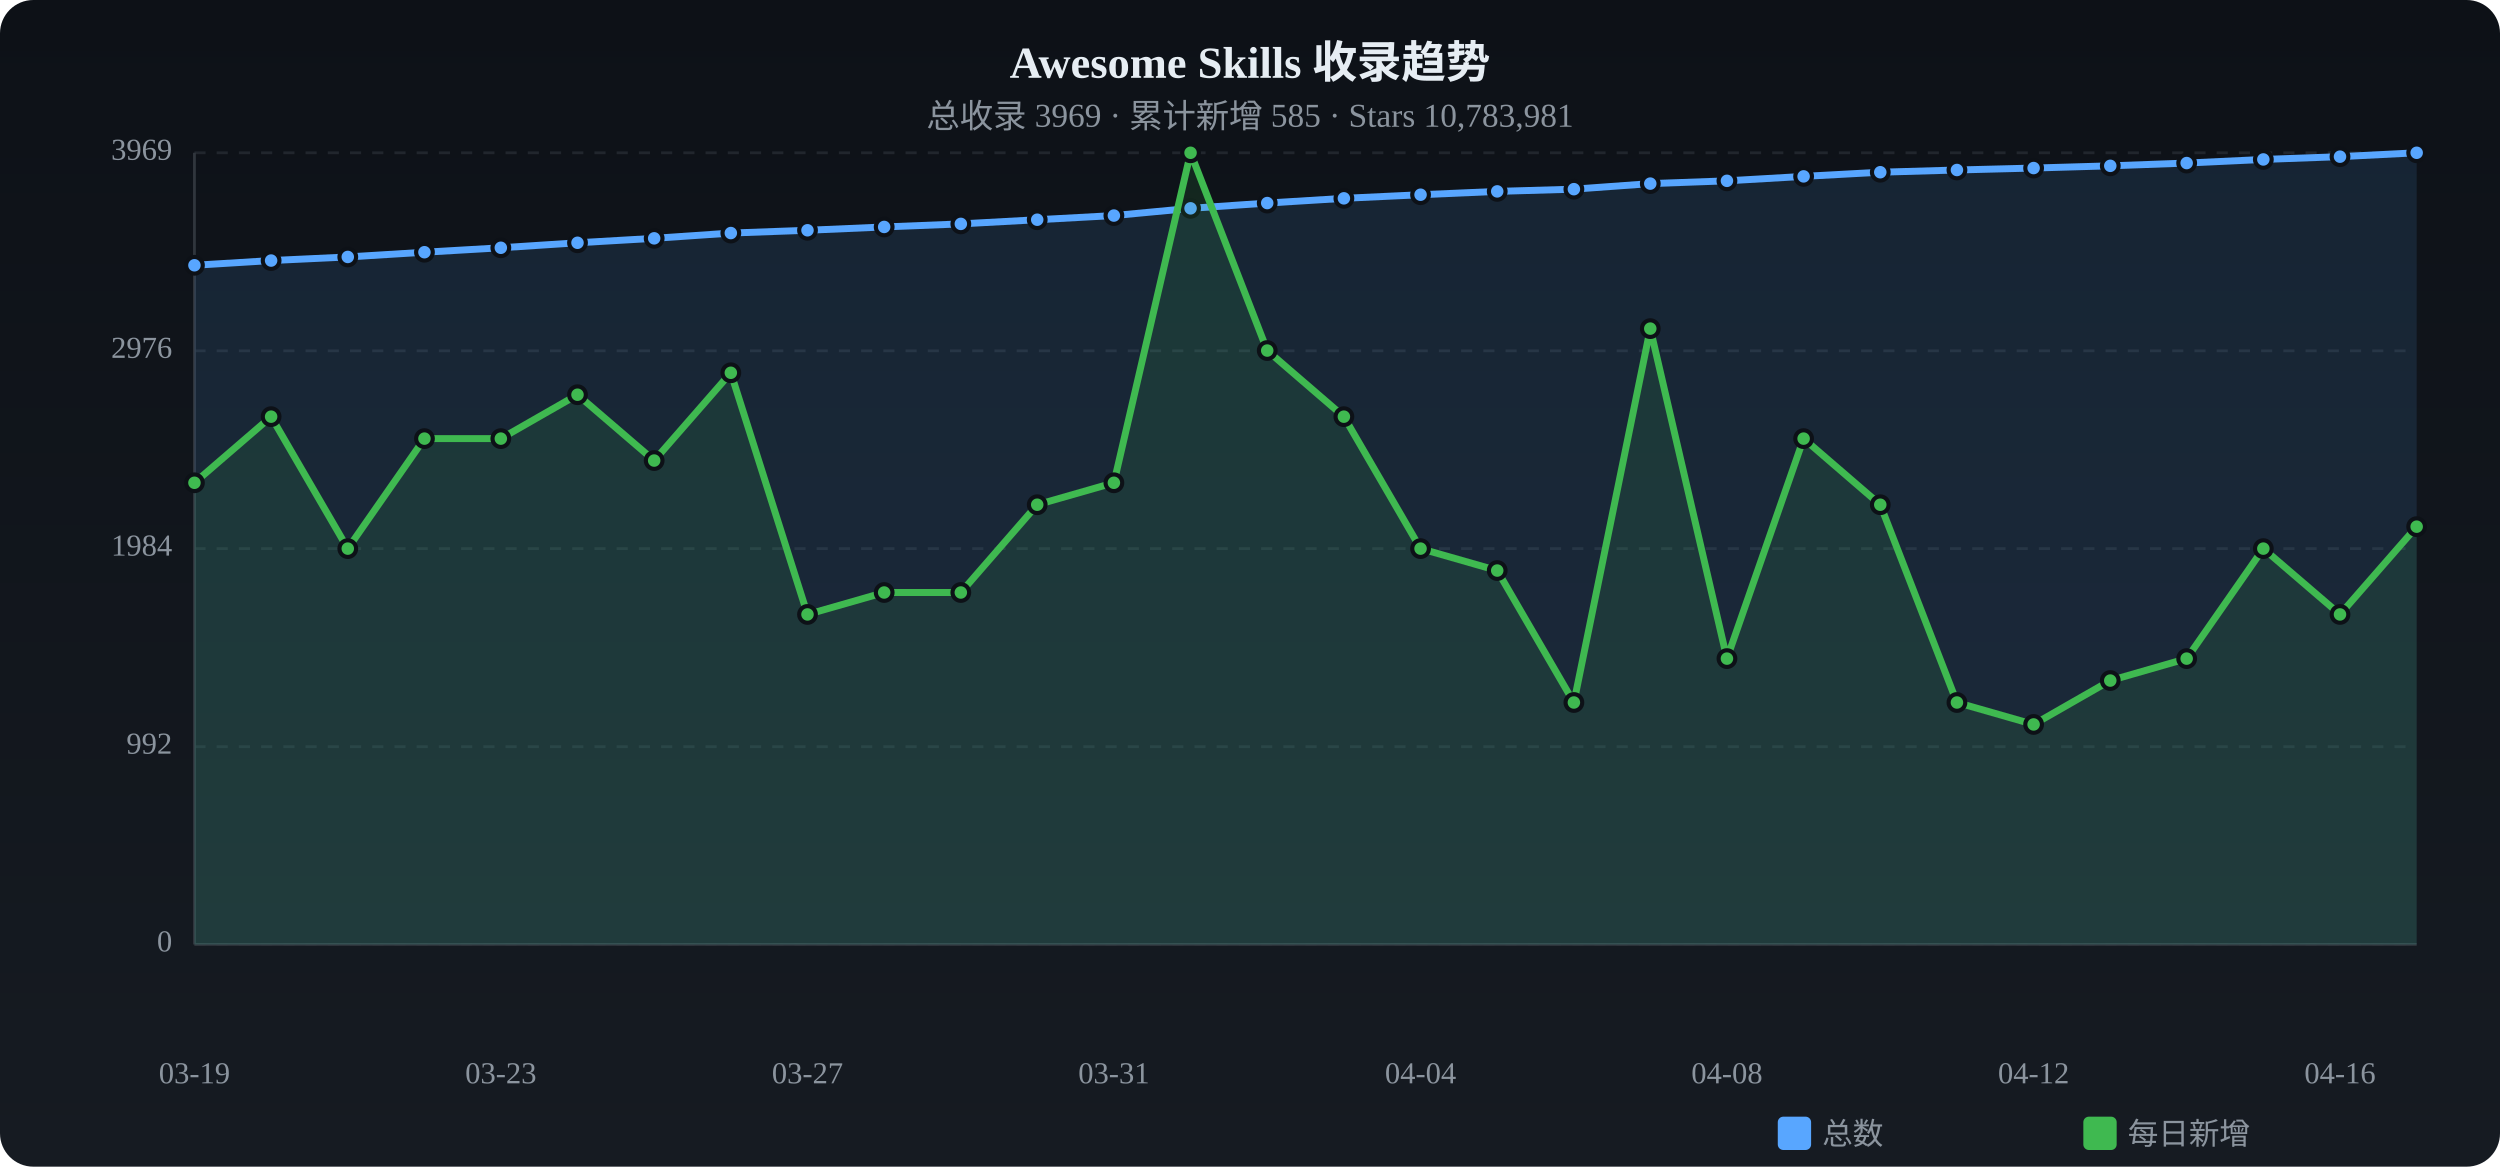
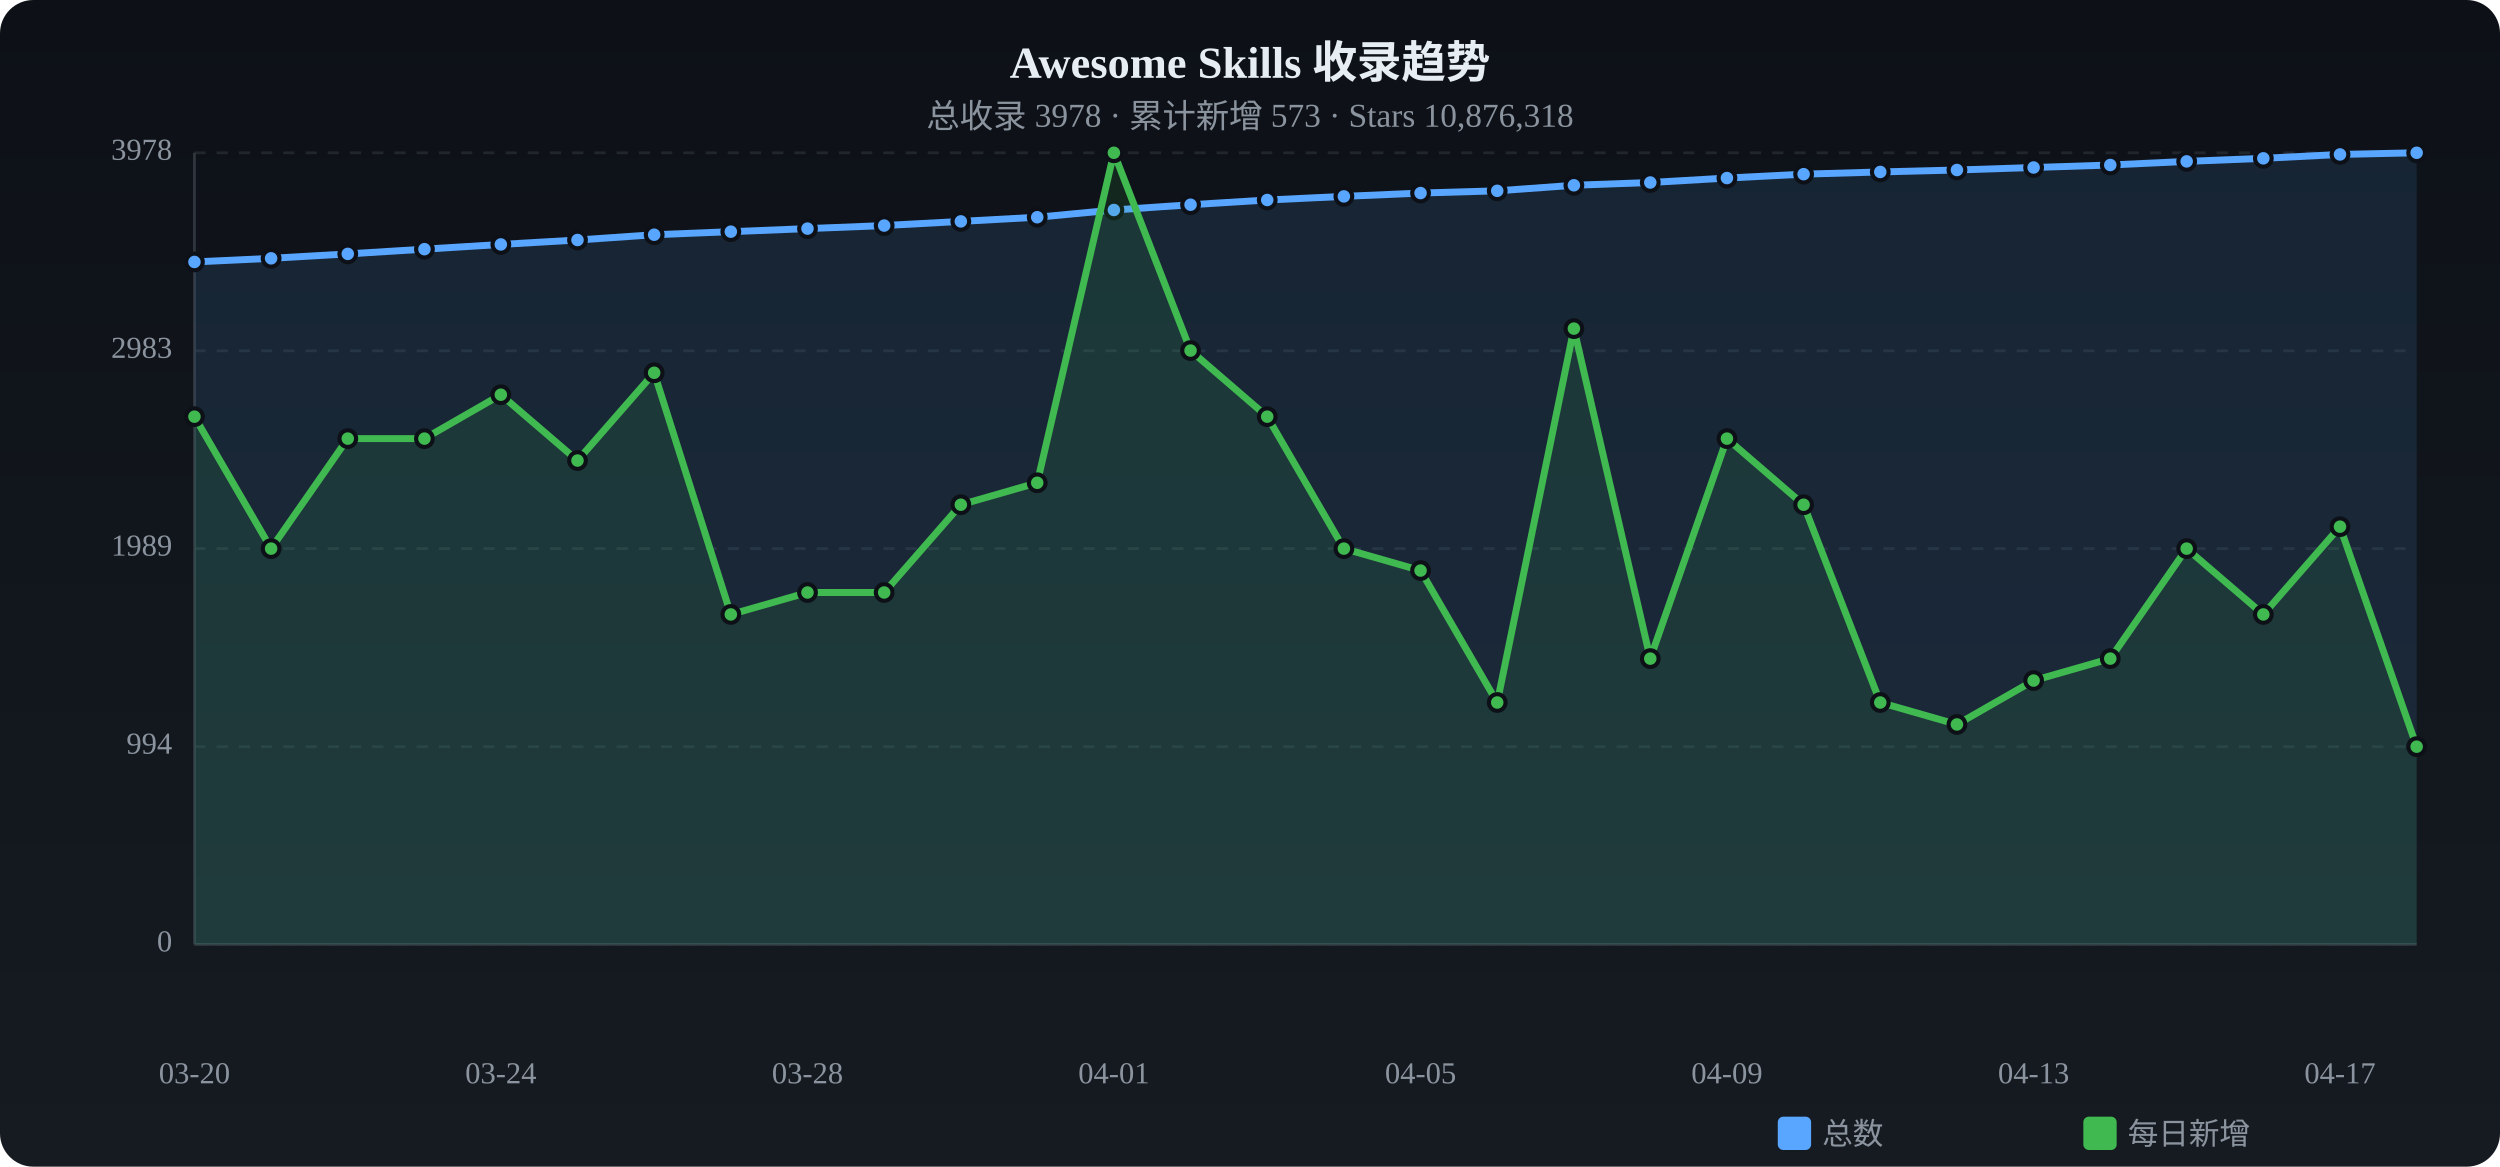
<svg xmlns="http://www.w3.org/2000/svg" viewBox="0 0 900 420" width="900" height="420">
  <defs>
    <linearGradient id="tbg" x1="0%" y1="0%" x2="0%" y2="100%">
      <stop offset="0%" stop-color="#0d1117" />
      <stop offset="100%" stop-color="#161b22" />
    </linearGradient>
  </defs>
  <rect width="900" height="420" rx="12" fill="url(#tbg)" />
  <text x="450.0" y="28" text-anchor="middle" fill="#e6edf3" font-size="16" font-weight="bold">Awesome Skills 收录趋势</text>
-   <text x="450.0" y="46" text-anchor="middle" fill="#8b949e" font-size="12">总收录 3969 · 累计新增 585 · Stars 10,783,981</text>
+   <text x="450.0" y="46" text-anchor="middle" fill="#8b949e" font-size="12">总收录 3978 · 累计新增 573 · Stars 10,876,318</text>
  <text x="62" y="340.0" text-anchor="end" fill="#8b949e" font-size="11" dominant-baseline="middle">0</text>
  <line x1="70" y1="340.0" x2="870" y2="340.0" stroke="#21262d" stroke-dasharray="4 4" />
-   <text x="62" y="268.8" text-anchor="end" fill="#8b949e" font-size="11" dominant-baseline="middle">992</text>
+   <text x="62" y="268.8" text-anchor="end" fill="#8b949e" font-size="11" dominant-baseline="middle">994</text>
  <line x1="70" y1="268.8" x2="870" y2="268.8" stroke="#21262d" stroke-dasharray="4 4" />
-   <text x="62" y="197.5" text-anchor="end" fill="#8b949e" font-size="11" dominant-baseline="middle">1984</text>
+   <text x="62" y="197.5" text-anchor="end" fill="#8b949e" font-size="11" dominant-baseline="middle">1989</text>
  <line x1="70" y1="197.5" x2="870" y2="197.5" stroke="#21262d" stroke-dasharray="4 4" />
-   <text x="62" y="126.3" text-anchor="end" fill="#8b949e" font-size="11" dominant-baseline="middle">2976</text>
+   <text x="62" y="126.3" text-anchor="end" fill="#8b949e" font-size="11" dominant-baseline="middle">2983</text>
  <line x1="70" y1="126.3" x2="870" y2="126.3" stroke="#21262d" stroke-dasharray="4 4" />
-   <text x="62" y="55.0" text-anchor="end" fill="#8b949e" font-size="11" dominant-baseline="middle">3969</text>
+   <text x="62" y="55.0" text-anchor="end" fill="#8b949e" font-size="11" dominant-baseline="middle">3978</text>
  <line x1="70" y1="55.0" x2="870" y2="55.0" stroke="#21262d" stroke-dasharray="4 4" />
  <line x1="70" y1="55" x2="70" y2="340" stroke="#30363d" />
  <line x1="70" y1="340" x2="870" y2="340" stroke="#30363d" />
-   <path d="M70.0,95.5 L97.6,93.8 L125.2,92.5 L152.8,90.8 L180.3,89.2 L207.9,87.4 L235.5,85.8 L263.1,83.9 L290.7,82.9 L318.3,81.7 L345.9,80.6 L373.4,79.1 L401.0,77.6 L428.6,75.0 L456.2,73.1 L483.8,71.4 L511.4,70.1 L539.0,68.9 L566.6,68.1 L594.1,66.1 L621.7,65.1 L649.3,63.5 L676.9,62.0 L704.5,61.2 L732.1,60.5 L759.7,59.7 L787.2,58.7 L814.8,57.4 L842.4,56.4 L870.0,55.0 L870.0,340 L70.0,340 Z" fill="#58a6ff" opacity="0.12" />
-   <polyline points="70.0,95.5 97.6,93.8 125.2,92.5 152.8,90.8 180.3,89.2 207.9,87.4 235.5,85.8 263.1,83.9 290.7,82.9 318.3,81.7 345.9,80.6 373.4,79.1 401.0,77.6 428.6,75.0 456.2,73.1 483.8,71.4 511.4,70.1 539.0,68.9 566.6,68.1 594.1,66.1 621.7,65.1 649.3,63.5 676.9,62.0 704.5,61.2 732.1,60.5 759.7,59.7 787.2,58.7 814.8,57.4 842.4,56.4 870.0,55.0" fill="none" stroke="#58a6ff" stroke-width="2.5" stroke-linecap="round" stroke-linejoin="round" />
-   <circle cx="70.0" cy="95.5" r="3" fill="#58a6ff" stroke="#0d1117" stroke-width="1.5" />
-   <circle cx="97.6" cy="93.8" r="3" fill="#58a6ff" stroke="#0d1117" stroke-width="1.5" />
-   <circle cx="125.2" cy="92.5" r="3" fill="#58a6ff" stroke="#0d1117" stroke-width="1.5" />
-   <circle cx="152.8" cy="90.8" r="3" fill="#58a6ff" stroke="#0d1117" stroke-width="1.5" />
-   <circle cx="180.3" cy="89.2" r="3" fill="#58a6ff" stroke="#0d1117" stroke-width="1.5" />
-   <circle cx="207.9" cy="87.4" r="3" fill="#58a6ff" stroke="#0d1117" stroke-width="1.5" />
-   <circle cx="235.5" cy="85.8" r="3" fill="#58a6ff" stroke="#0d1117" stroke-width="1.5" />
-   <circle cx="263.1" cy="83.9" r="3" fill="#58a6ff" stroke="#0d1117" stroke-width="1.5" />
-   <circle cx="290.7" cy="82.9" r="3" fill="#58a6ff" stroke="#0d1117" stroke-width="1.5" />
-   <circle cx="318.3" cy="81.7" r="3" fill="#58a6ff" stroke="#0d1117" stroke-width="1.5" />
-   <circle cx="345.9" cy="80.6" r="3" fill="#58a6ff" stroke="#0d1117" stroke-width="1.5" />
-   <circle cx="373.4" cy="79.1" r="3" fill="#58a6ff" stroke="#0d1117" stroke-width="1.5" />
-   <circle cx="401.0" cy="77.6" r="3" fill="#58a6ff" stroke="#0d1117" stroke-width="1.5" />
-   <circle cx="428.6" cy="75.0" r="3" fill="#58a6ff" stroke="#0d1117" stroke-width="1.5" />
-   <circle cx="456.2" cy="73.1" r="3" fill="#58a6ff" stroke="#0d1117" stroke-width="1.5" />
-   <circle cx="483.8" cy="71.4" r="3" fill="#58a6ff" stroke="#0d1117" stroke-width="1.5" />
-   <circle cx="511.4" cy="70.1" r="3" fill="#58a6ff" stroke="#0d1117" stroke-width="1.5" />
-   <circle cx="539.0" cy="68.9" r="3" fill="#58a6ff" stroke="#0d1117" stroke-width="1.5" />
-   <circle cx="566.6" cy="68.1" r="3" fill="#58a6ff" stroke="#0d1117" stroke-width="1.5" />
-   <circle cx="594.1" cy="66.1" r="3" fill="#58a6ff" stroke="#0d1117" stroke-width="1.5" />
-   <circle cx="621.7" cy="65.1" r="3" fill="#58a6ff" stroke="#0d1117" stroke-width="1.5" />
-   <circle cx="649.3" cy="63.5" r="3" fill="#58a6ff" stroke="#0d1117" stroke-width="1.5" />
-   <circle cx="676.9" cy="62.0" r="3" fill="#58a6ff" stroke="#0d1117" stroke-width="1.5" />
+   <path d="M70.0,94.3 L97.6,93.0 L125.2,91.4 L152.8,89.7 L180.3,88.0 L207.9,86.4 L235.5,84.5 L263.1,83.4 L290.7,82.3 L318.3,81.2 L345.9,79.7 L373.4,78.2 L401.0,75.6 L428.6,73.7 L456.2,72.0 L483.8,70.7 L511.4,69.5 L539.0,68.7 L566.6,66.7 L594.1,65.7 L621.7,64.1 L649.3,62.7 L676.9,61.9 L704.5,61.2 L732.1,60.3 L759.7,59.4 L787.2,58.1 L814.8,57.0 L842.4,55.6 L870.0,55.0 L870.0,340 L70.0,340 Z" fill="#58a6ff" opacity="0.12" />
+   <polyline points="70.0,94.3 97.6,93.0 125.2,91.4 152.8,89.7 180.3,88.0 207.9,86.4 235.5,84.5 263.1,83.4 290.7,82.3 318.3,81.2 345.9,79.7 373.4,78.2 401.0,75.6 428.6,73.7 456.2,72.0 483.8,70.7 511.4,69.5 539.0,68.7 566.6,66.7 594.1,65.7 621.7,64.1 649.3,62.7 676.9,61.9 704.5,61.2 732.1,60.3 759.7,59.4 787.2,58.1 814.8,57.0 842.4,55.6 870.0,55.0" fill="none" stroke="#58a6ff" stroke-width="2.5" stroke-linecap="round" stroke-linejoin="round" />
+   <circle cx="70.0" cy="94.3" r="3" fill="#58a6ff" stroke="#0d1117" stroke-width="1.5" />
+   <circle cx="97.6" cy="93.0" r="3" fill="#58a6ff" stroke="#0d1117" stroke-width="1.5" />
+   <circle cx="125.2" cy="91.4" r="3" fill="#58a6ff" stroke="#0d1117" stroke-width="1.5" />
+   <circle cx="152.8" cy="89.7" r="3" fill="#58a6ff" stroke="#0d1117" stroke-width="1.5" />
+   <circle cx="180.3" cy="88.0" r="3" fill="#58a6ff" stroke="#0d1117" stroke-width="1.5" />
+   <circle cx="207.9" cy="86.4" r="3" fill="#58a6ff" stroke="#0d1117" stroke-width="1.5" />
+   <circle cx="235.5" cy="84.5" r="3" fill="#58a6ff" stroke="#0d1117" stroke-width="1.5" />
+   <circle cx="263.1" cy="83.4" r="3" fill="#58a6ff" stroke="#0d1117" stroke-width="1.5" />
+   <circle cx="290.7" cy="82.3" r="3" fill="#58a6ff" stroke="#0d1117" stroke-width="1.5" />
+   <circle cx="318.3" cy="81.2" r="3" fill="#58a6ff" stroke="#0d1117" stroke-width="1.5" />
+   <circle cx="345.9" cy="79.7" r="3" fill="#58a6ff" stroke="#0d1117" stroke-width="1.5" />
+   <circle cx="373.4" cy="78.2" r="3" fill="#58a6ff" stroke="#0d1117" stroke-width="1.5" />
+   <circle cx="401.0" cy="75.6" r="3" fill="#58a6ff" stroke="#0d1117" stroke-width="1.5" />
+   <circle cx="428.6" cy="73.7" r="3" fill="#58a6ff" stroke="#0d1117" stroke-width="1.5" />
+   <circle cx="456.2" cy="72.0" r="3" fill="#58a6ff" stroke="#0d1117" stroke-width="1.5" />
+   <circle cx="483.8" cy="70.7" r="3" fill="#58a6ff" stroke="#0d1117" stroke-width="1.5" />
+   <circle cx="511.4" cy="69.5" r="3" fill="#58a6ff" stroke="#0d1117" stroke-width="1.5" />
+   <circle cx="539.0" cy="68.7" r="3" fill="#58a6ff" stroke="#0d1117" stroke-width="1.5" />
+   <circle cx="566.6" cy="66.7" r="3" fill="#58a6ff" stroke="#0d1117" stroke-width="1.5" />
+   <circle cx="594.1" cy="65.7" r="3" fill="#58a6ff" stroke="#0d1117" stroke-width="1.5" />
+   <circle cx="621.7" cy="64.1" r="3" fill="#58a6ff" stroke="#0d1117" stroke-width="1.5" />
+   <circle cx="649.3" cy="62.7" r="3" fill="#58a6ff" stroke="#0d1117" stroke-width="1.5" />
+   <circle cx="676.9" cy="61.9" r="3" fill="#58a6ff" stroke="#0d1117" stroke-width="1.5" />
  <circle cx="704.5" cy="61.2" r="3" fill="#58a6ff" stroke="#0d1117" stroke-width="1.5" />
-   <circle cx="732.1" cy="60.5" r="3" fill="#58a6ff" stroke="#0d1117" stroke-width="1.5" />
-   <circle cx="759.7" cy="59.7" r="3" fill="#58a6ff" stroke="#0d1117" stroke-width="1.5" />
-   <circle cx="787.2" cy="58.7" r="3" fill="#58a6ff" stroke="#0d1117" stroke-width="1.5" />
-   <circle cx="814.8" cy="57.4" r="3" fill="#58a6ff" stroke="#0d1117" stroke-width="1.5" />
-   <circle cx="842.4" cy="56.4" r="3" fill="#58a6ff" stroke="#0d1117" stroke-width="1.5" />
+   <circle cx="732.1" cy="60.3" r="3" fill="#58a6ff" stroke="#0d1117" stroke-width="1.5" />
+   <circle cx="759.7" cy="59.4" r="3" fill="#58a6ff" stroke="#0d1117" stroke-width="1.5" />
+   <circle cx="787.2" cy="58.1" r="3" fill="#58a6ff" stroke="#0d1117" stroke-width="1.5" />
+   <circle cx="814.8" cy="57.0" r="3" fill="#58a6ff" stroke="#0d1117" stroke-width="1.5" />
+   <circle cx="842.4" cy="55.6" r="3" fill="#58a6ff" stroke="#0d1117" stroke-width="1.5" />
  <circle cx="870.0" cy="55.0" r="3" fill="#58a6ff" stroke="#0d1117" stroke-width="1.5" />
-   <path d="M70.0,173.8 L97.6,150.0 L125.2,197.5 L152.8,157.9 L180.3,157.9 L207.9,142.1 L235.5,165.8 L263.1,134.2 L290.7,221.2 L318.3,213.3 L345.9,213.3 L373.4,181.7 L401.0,173.8 L428.6,55.0 L456.2,126.2 L483.8,150.0 L511.4,197.5 L539.0,205.4 L566.6,252.9 L594.1,118.3 L621.7,237.1 L649.3,157.9 L676.9,181.7 L704.5,252.9 L732.1,260.8 L759.7,245.0 L787.2,237.1 L814.8,197.5 L842.4,221.2 L870.0,189.6 L870.0,340 L70.0,340 Z" fill="#3fb950" opacity="0.12" />
-   <polyline points="70.0,173.8 97.6,150.0 125.2,197.5 152.8,157.9 180.3,157.9 207.9,142.1 235.5,165.8 263.1,134.2 290.7,221.2 318.3,213.3 345.9,213.3 373.4,181.7 401.0,173.8 428.6,55.0 456.2,126.2 483.8,150.0 511.4,197.5 539.0,205.4 566.6,252.9 594.1,118.3 621.7,237.1 649.3,157.9 676.9,181.7 704.5,252.9 732.1,260.8 759.7,245.0 787.2,237.1 814.8,197.5 842.4,221.2 870.0,189.6" fill="none" stroke="#3fb950" stroke-width="2.5" stroke-linecap="round" stroke-linejoin="round" />
-   <circle cx="70.0" cy="173.8" r="3" fill="#3fb950" stroke="#0d1117" stroke-width="1.5" />
-   <circle cx="97.6" cy="150.0" r="3" fill="#3fb950" stroke="#0d1117" stroke-width="1.5" />
-   <circle cx="125.2" cy="197.5" r="3" fill="#3fb950" stroke="#0d1117" stroke-width="1.5" />
+   <path d="M70.0,150.0 L97.6,197.5 L125.2,157.9 L152.8,157.9 L180.3,142.1 L207.9,165.8 L235.5,134.2 L263.1,221.2 L290.7,213.3 L318.3,213.3 L345.9,181.7 L373.4,173.8 L401.0,55.0 L428.6,126.2 L456.2,150.0 L483.8,197.5 L511.4,205.4 L539.0,252.9 L566.6,118.3 L594.1,237.1 L621.7,157.9 L649.3,181.7 L676.9,252.9 L704.5,260.8 L732.1,245.0 L759.7,237.1 L787.2,197.5 L814.8,221.2 L842.4,189.6 L870.0,268.8 L870.0,340 L70.0,340 Z" fill="#3fb950" opacity="0.12" />
+   <polyline points="70.0,150.0 97.6,197.5 125.2,157.9 152.8,157.9 180.3,142.1 207.9,165.8 235.5,134.2 263.1,221.2 290.7,213.3 318.3,213.3 345.9,181.7 373.4,173.8 401.0,55.0 428.6,126.2 456.2,150.0 483.8,197.5 511.4,205.4 539.0,252.9 566.6,118.3 594.1,237.1 621.7,157.9 649.3,181.7 676.9,252.9 704.5,260.8 732.1,245.0 759.7,237.1 787.2,197.5 814.8,221.2 842.4,189.6 870.0,268.8" fill="none" stroke="#3fb950" stroke-width="2.5" stroke-linecap="round" stroke-linejoin="round" />
+   <circle cx="70.0" cy="150.0" r="3" fill="#3fb950" stroke="#0d1117" stroke-width="1.5" />
+   <circle cx="97.6" cy="197.5" r="3" fill="#3fb950" stroke="#0d1117" stroke-width="1.5" />
+   <circle cx="125.2" cy="157.9" r="3" fill="#3fb950" stroke="#0d1117" stroke-width="1.5" />
  <circle cx="152.8" cy="157.9" r="3" fill="#3fb950" stroke="#0d1117" stroke-width="1.5" />
-   <circle cx="180.3" cy="157.9" r="3" fill="#3fb950" stroke="#0d1117" stroke-width="1.5" />
-   <circle cx="207.9" cy="142.1" r="3" fill="#3fb950" stroke="#0d1117" stroke-width="1.5" />
-   <circle cx="235.5" cy="165.8" r="3" fill="#3fb950" stroke="#0d1117" stroke-width="1.5" />
-   <circle cx="263.1" cy="134.2" r="3" fill="#3fb950" stroke="#0d1117" stroke-width="1.5" />
-   <circle cx="290.7" cy="221.2" r="3" fill="#3fb950" stroke="#0d1117" stroke-width="1.5" />
+   <circle cx="180.3" cy="142.1" r="3" fill="#3fb950" stroke="#0d1117" stroke-width="1.5" />
+   <circle cx="207.9" cy="165.8" r="3" fill="#3fb950" stroke="#0d1117" stroke-width="1.5" />
+   <circle cx="235.5" cy="134.2" r="3" fill="#3fb950" stroke="#0d1117" stroke-width="1.5" />
+   <circle cx="263.1" cy="221.2" r="3" fill="#3fb950" stroke="#0d1117" stroke-width="1.5" />
+   <circle cx="290.7" cy="213.3" r="3" fill="#3fb950" stroke="#0d1117" stroke-width="1.5" />
  <circle cx="318.3" cy="213.3" r="3" fill="#3fb950" stroke="#0d1117" stroke-width="1.5" />
-   <circle cx="345.9" cy="213.3" r="3" fill="#3fb950" stroke="#0d1117" stroke-width="1.5" />
-   <circle cx="373.4" cy="181.7" r="3" fill="#3fb950" stroke="#0d1117" stroke-width="1.5" />
-   <circle cx="401.0" cy="173.8" r="3" fill="#3fb950" stroke="#0d1117" stroke-width="1.5" />
-   <circle cx="428.6" cy="55.0" r="3" fill="#3fb950" stroke="#0d1117" stroke-width="1.5" />
-   <circle cx="456.2" cy="126.2" r="3" fill="#3fb950" stroke="#0d1117" stroke-width="1.5" />
-   <circle cx="483.8" cy="150.0" r="3" fill="#3fb950" stroke="#0d1117" stroke-width="1.5" />
-   <circle cx="511.4" cy="197.5" r="3" fill="#3fb950" stroke="#0d1117" stroke-width="1.5" />
-   <circle cx="539.0" cy="205.4" r="3" fill="#3fb950" stroke="#0d1117" stroke-width="1.5" />
-   <circle cx="566.6" cy="252.9" r="3" fill="#3fb950" stroke="#0d1117" stroke-width="1.5" />
-   <circle cx="594.1" cy="118.3" r="3" fill="#3fb950" stroke="#0d1117" stroke-width="1.5" />
-   <circle cx="621.7" cy="237.1" r="3" fill="#3fb950" stroke="#0d1117" stroke-width="1.5" />
-   <circle cx="649.3" cy="157.9" r="3" fill="#3fb950" stroke="#0d1117" stroke-width="1.5" />
-   <circle cx="676.9" cy="181.7" r="3" fill="#3fb950" stroke="#0d1117" stroke-width="1.5" />
-   <circle cx="704.5" cy="252.9" r="3" fill="#3fb950" stroke="#0d1117" stroke-width="1.5" />
-   <circle cx="732.1" cy="260.8" r="3" fill="#3fb950" stroke="#0d1117" stroke-width="1.5" />
-   <circle cx="759.7" cy="245.0" r="3" fill="#3fb950" stroke="#0d1117" stroke-width="1.5" />
-   <circle cx="787.2" cy="237.1" r="3" fill="#3fb950" stroke="#0d1117" stroke-width="1.5" />
-   <circle cx="814.8" cy="197.5" r="3" fill="#3fb950" stroke="#0d1117" stroke-width="1.5" />
-   <circle cx="842.4" cy="221.2" r="3" fill="#3fb950" stroke="#0d1117" stroke-width="1.5" />
-   <circle cx="870.0" cy="189.6" r="3" fill="#3fb950" stroke="#0d1117" stroke-width="1.5" />
-   <text x="70.0" y="390" text-anchor="middle" fill="#8b949e" font-size="11">03-19</text>
-   <text x="180.3" y="390" text-anchor="middle" fill="#8b949e" font-size="11">03-23</text>
-   <text x="290.7" y="390" text-anchor="middle" fill="#8b949e" font-size="11">03-27</text>
-   <text x="401.0" y="390" text-anchor="middle" fill="#8b949e" font-size="11">03-31</text>
-   <text x="511.4" y="390" text-anchor="middle" fill="#8b949e" font-size="11">04-04</text>
-   <text x="621.7" y="390" text-anchor="middle" fill="#8b949e" font-size="11">04-08</text>
-   <text x="732.1" y="390" text-anchor="middle" fill="#8b949e" font-size="11">04-12</text>
-   <text x="842.4" y="390" text-anchor="middle" fill="#8b949e" font-size="11">04-16</text>
+   <circle cx="345.9" cy="181.7" r="3" fill="#3fb950" stroke="#0d1117" stroke-width="1.5" />
+   <circle cx="373.4" cy="173.8" r="3" fill="#3fb950" stroke="#0d1117" stroke-width="1.5" />
+   <circle cx="401.0" cy="55.0" r="3" fill="#3fb950" stroke="#0d1117" stroke-width="1.5" />
+   <circle cx="428.6" cy="126.2" r="3" fill="#3fb950" stroke="#0d1117" stroke-width="1.5" />
+   <circle cx="456.2" cy="150.0" r="3" fill="#3fb950" stroke="#0d1117" stroke-width="1.5" />
+   <circle cx="483.8" cy="197.5" r="3" fill="#3fb950" stroke="#0d1117" stroke-width="1.5" />
+   <circle cx="511.4" cy="205.4" r="3" fill="#3fb950" stroke="#0d1117" stroke-width="1.5" />
+   <circle cx="539.0" cy="252.9" r="3" fill="#3fb950" stroke="#0d1117" stroke-width="1.5" />
+   <circle cx="566.6" cy="118.3" r="3" fill="#3fb950" stroke="#0d1117" stroke-width="1.5" />
+   <circle cx="594.1" cy="237.1" r="3" fill="#3fb950" stroke="#0d1117" stroke-width="1.5" />
+   <circle cx="621.7" cy="157.9" r="3" fill="#3fb950" stroke="#0d1117" stroke-width="1.5" />
+   <circle cx="649.3" cy="181.7" r="3" fill="#3fb950" stroke="#0d1117" stroke-width="1.5" />
+   <circle cx="676.9" cy="252.9" r="3" fill="#3fb950" stroke="#0d1117" stroke-width="1.5" />
+   <circle cx="704.5" cy="260.8" r="3" fill="#3fb950" stroke="#0d1117" stroke-width="1.5" />
+   <circle cx="732.1" cy="245.0" r="3" fill="#3fb950" stroke="#0d1117" stroke-width="1.5" />
+   <circle cx="759.7" cy="237.1" r="3" fill="#3fb950" stroke="#0d1117" stroke-width="1.5" />
+   <circle cx="787.2" cy="197.5" r="3" fill="#3fb950" stroke="#0d1117" stroke-width="1.5" />
+   <circle cx="814.8" cy="221.2" r="3" fill="#3fb950" stroke="#0d1117" stroke-width="1.5" />
+   <circle cx="842.4" cy="189.6" r="3" fill="#3fb950" stroke="#0d1117" stroke-width="1.5" />
+   <circle cx="870.0" cy="268.8" r="3" fill="#3fb950" stroke="#0d1117" stroke-width="1.5" />
+   <text x="70.0" y="390" text-anchor="middle" fill="#8b949e" font-size="11">03-20</text>
+   <text x="180.3" y="390" text-anchor="middle" fill="#8b949e" font-size="11">03-24</text>
+   <text x="290.7" y="390" text-anchor="middle" fill="#8b949e" font-size="11">03-28</text>
+   <text x="401.0" y="390" text-anchor="middle" fill="#8b949e" font-size="11">04-01</text>
+   <text x="511.4" y="390" text-anchor="middle" fill="#8b949e" font-size="11">04-05</text>
+   <text x="621.7" y="390" text-anchor="middle" fill="#8b949e" font-size="11">04-09</text>
+   <text x="732.1" y="390" text-anchor="middle" fill="#8b949e" font-size="11">04-13</text>
+   <text x="842.4" y="390" text-anchor="middle" fill="#8b949e" font-size="11">04-17</text>
  <rect x="640" y="402" width="12" height="12" rx="2" fill="#58a6ff" />
  <text x="656" y="412" fill="#8b949e" font-size="11">总数</text>
  <rect x="750" y="402" width="12" height="12" rx="2" fill="#3fb950" />
  <text x="766" y="412" fill="#8b949e" font-size="11">每日新增</text>
</svg>
